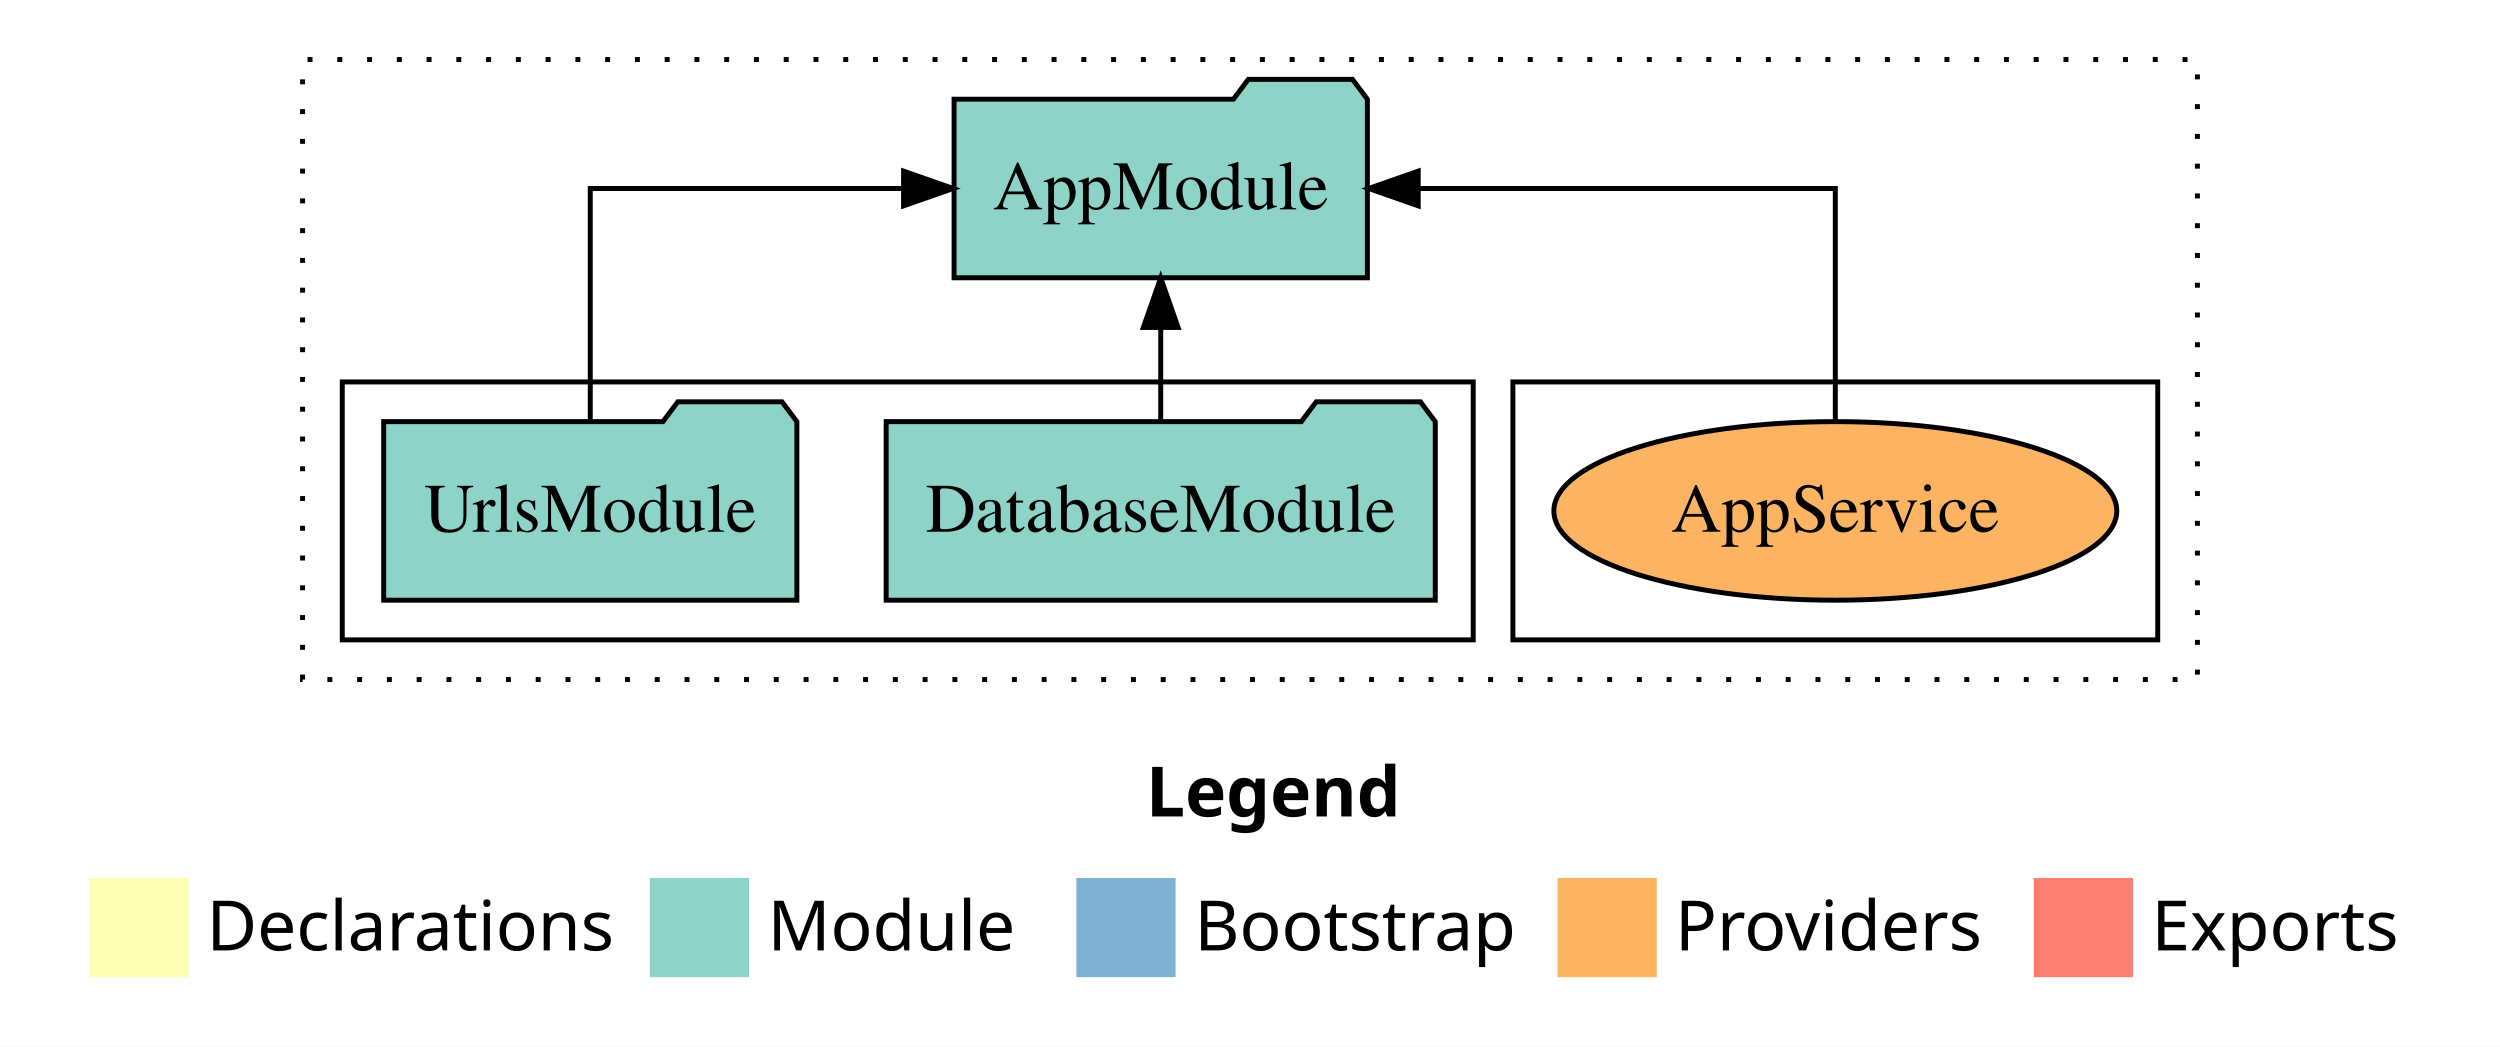
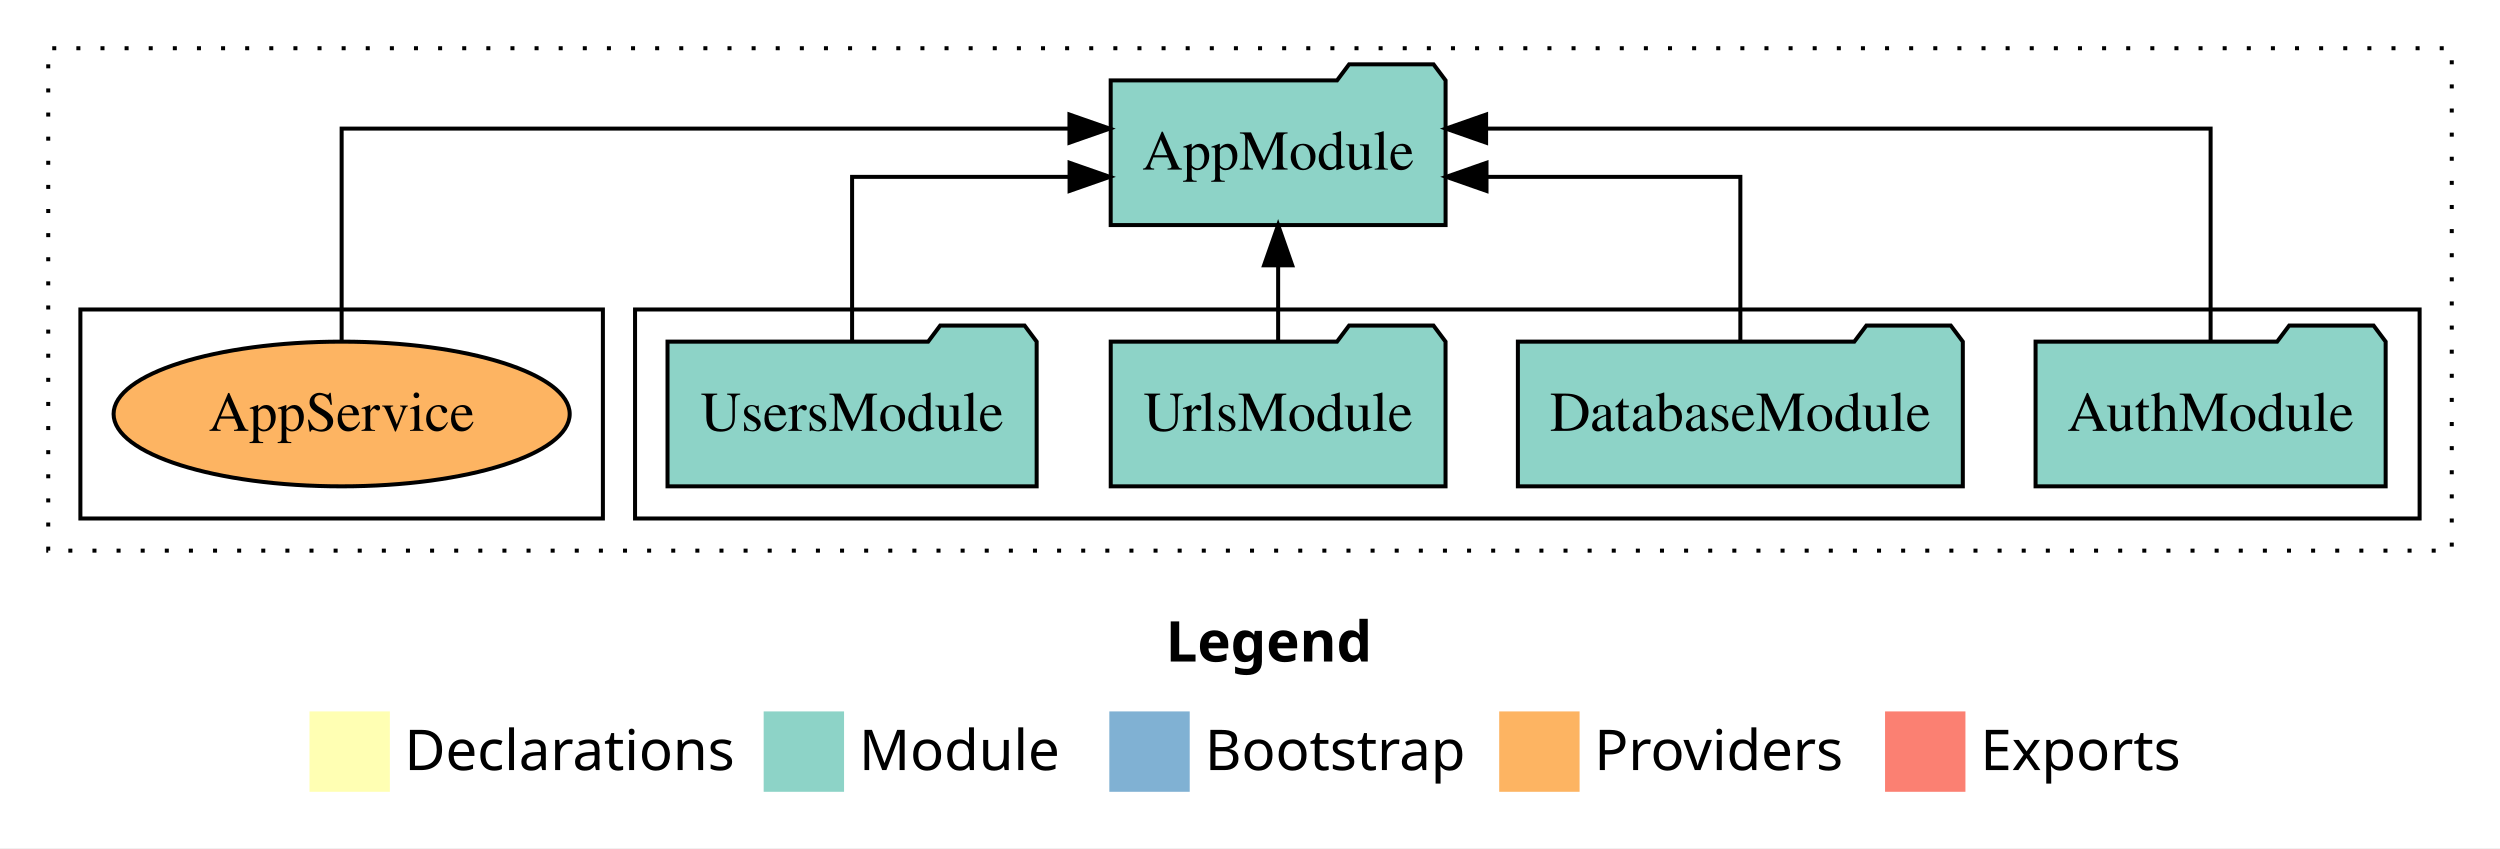
- <svg xmlns="http://www.w3.org/2000/svg" width="504pt" height="211pt" viewBox="0.00 0.00 504.00 211.00">
+ <svg xmlns="http://www.w3.org/2000/svg" width="622pt" height="211pt" viewBox="0.00 0.00 622.00 211.00">
  <g id="graph0" class="graph" transform="scale(1 1) rotate(0) translate(4 207)">
-     <polygon fill="white" stroke="transparent" points="-4,4 -4,-207 500,-207 500,4 -4,4" />
-     <text text-anchor="start" x="227.01" y="-42.4" font-family="Times-12" font-weight="bold" font-size="14.00">Legend</text>
-     <polygon fill="#ffffb3" stroke="transparent" points="14,-10 14,-30 34,-30 34,-10 14,-10" />
-     <text text-anchor="start" x="37.63" y="-15.4" font-family="Times-12" font-size="14.00">  Declarations</text>
-     <polygon fill="#8dd3c7" stroke="transparent" points="127,-10 127,-30 147,-30 147,-10 127,-10" />
-     <text text-anchor="start" x="150.73" y="-15.4" font-family="Times-12" font-size="14.00">  Module</text>
-     <polygon fill="#80b1d3" stroke="transparent" points="213,-10 213,-30 233,-30 233,-10 213,-10" />
-     <text text-anchor="start" x="236.78" y="-15.4" font-family="Times-12" font-size="14.00">  Bootstrap</text>
-     <polygon fill="#fdb462" stroke="transparent" points="310,-10 310,-30 330,-30 330,-10 310,-10" />
-     <text text-anchor="start" x="333.67" y="-15.4" font-family="Times-12" font-size="14.00">  Providers</text>
-     <polygon fill="#fb8072" stroke="transparent" points="406,-10 406,-30 426,-30 426,-10 406,-10" />
-     <text text-anchor="start" x="429.73" y="-15.4" font-family="Times-12" font-size="14.00">  Exports</text>
+     <polygon fill="white" stroke="transparent" points="-4,4 -4,-207 618,-207 618,4 -4,4" />
+     <text text-anchor="start" x="286.01" y="-42.4" font-family="Times-12" font-weight="bold" font-size="14.00">Legend</text>
+     <polygon fill="#ffffb3" stroke="transparent" points="73,-10 73,-30 93,-30 93,-10 73,-10" />
+     <text text-anchor="start" x="96.63" y="-15.4" font-family="Times-12" font-size="14.00">  Declarations</text>
+     <polygon fill="#8dd3c7" stroke="transparent" points="186,-10 186,-30 206,-30 206,-10 186,-10" />
+     <text text-anchor="start" x="209.73" y="-15.4" font-family="Times-12" font-size="14.00">  Module</text>
+     <polygon fill="#80b1d3" stroke="transparent" points="272,-10 272,-30 292,-30 292,-10 272,-10" />
+     <text text-anchor="start" x="295.78" y="-15.4" font-family="Times-12" font-size="14.00">  Bootstrap</text>
+     <polygon fill="#fdb462" stroke="transparent" points="369,-10 369,-30 389,-30 389,-10 369,-10" />
+     <text text-anchor="start" x="392.67" y="-15.4" font-family="Times-12" font-size="14.00">  Providers</text>
+     <polygon fill="#fb8072" stroke="transparent" points="465,-10 465,-30 485,-30 485,-10 465,-10" />
+     <text text-anchor="start" x="488.73" y="-15.4" font-family="Times-12" font-size="14.00">  Exports</text>
    <g id="clust1" class="cluster">
-       <polygon fill="none" stroke="black" stroke-dasharray="1,5" points="57,-70 57,-195 439,-195 439,-70 57,-70" />
+       <polygon fill="none" stroke="black" stroke-dasharray="1,5" points="8,-70 8,-195 606,-195 606,-70 8,-70" />
+     </g>
+     <g id="clust3" class="cluster">
+       <polygon fill="none" stroke="black" points="154,-78 154,-130 598,-130 598,-78 154,-78" />
    </g>
    <g id="clust6" class="cluster">
-       <polygon fill="none" stroke="black" points="301,-78 301,-130 431,-130 431,-78 301,-78" />
-     </g>
-     <g id="clust3" class="cluster">
-       <polygon fill="none" stroke="black" points="65,-78 65,-130 293,-130 293,-78 65,-78" />
+       <polygon fill="none" stroke="black" points="16,-78 16,-130 146,-130 146,-78 16,-78" />
    </g>
    <g id="node1" class="node">
-       <polygon fill="#8dd3c7" stroke="black" points="285.35,-122 282.35,-126 261.35,-126 258.35,-122 174.65,-122 174.65,-86 285.35,-86 285.35,-122" />
-       <text text-anchor="middle" x="230" y="-99.8" font-family="Times,serif" font-size="14.00">DatabaseModule</text>
+       <polygon fill="#8dd3c7" stroke="black" points="589.55,-122 586.55,-126 565.55,-126 562.55,-122 502.45,-122 502.45,-86 589.55,-86 589.55,-122" />
+       <text text-anchor="middle" x="546" y="-99.8" font-family="Times,serif" font-size="14.00">AuthModule</text>
+     </g>
+     <g id="node5" class="node">
+       <polygon fill="#8dd3c7" stroke="black" points="355.66,-187 352.66,-191 331.66,-191 328.66,-187 272.34,-187 272.34,-151 355.66,-151 355.66,-187" />
+       <text text-anchor="middle" x="314" y="-164.8" font-family="Times,serif" font-size="14.00">AppModule</text>
+     </g>
+     <g id="edge1" class="edge">
+       <path fill="none" stroke="black" d="M546,-122.28C546,-143.32 546,-175 546,-175 546,-175 365.74,-175 365.74,-175" />
+       <polygon fill="black" stroke="black" points="365.74,-171.5 355.74,-175 365.74,-178.5 365.74,-171.5" />
+     </g>
+     <g id="node2" class="node">
+       <polygon fill="#8dd3c7" stroke="black" points="484.35,-122 481.35,-126 460.35,-126 457.35,-122 373.65,-122 373.65,-86 484.35,-86 484.35,-122" />
+       <text text-anchor="middle" x="429" y="-99.8" font-family="Times,serif" font-size="14.00">DatabaseModule</text>
+     </g>
+     <g id="edge2" class="edge">
+       <path fill="none" stroke="black" d="M429,-122.02C429,-139.37 429,-163 429,-163 429,-163 365.84,-163 365.84,-163" />
+       <polygon fill="black" stroke="black" points="365.84,-159.5 355.84,-163 365.84,-166.5 365.84,-159.5" />
    </g>
    <g id="node3" class="node">
-       <polygon fill="#8dd3c7" stroke="black" points="271.66,-187 268.66,-191 247.66,-191 244.66,-187 188.34,-187 188.34,-151 271.66,-151 271.66,-187" />
-       <text text-anchor="middle" x="230" y="-164.8" font-family="Times,serif" font-size="14.00">AppModule</text>
+       <polygon fill="#8dd3c7" stroke="black" points="355.65,-122 352.65,-126 331.65,-126 328.65,-122 272.35,-122 272.35,-86 355.65,-86 355.65,-122" />
+       <text text-anchor="middle" x="314" y="-99.8" font-family="Times,serif" font-size="14.00">UrlsModule</text>
    </g>
-     <g id="edge1" class="edge">
-       <path fill="none" stroke="black" d="M230,-122.11C230,-122.11 230,-140.99 230,-140.99" />
-       <polygon fill="black" stroke="black" points="226.5,-140.99 230,-150.99 233.5,-140.99 226.5,-140.99" />
-     </g>
-     <g id="node2" class="node">
-       <polygon fill="#8dd3c7" stroke="black" points="156.65,-122 153.65,-126 132.65,-126 129.65,-122 73.35,-122 73.35,-86 156.65,-86 156.65,-122" />
-       <text text-anchor="middle" x="115" y="-99.8" font-family="Times,serif" font-size="14.00">UrlsModule</text>
-     </g>
-     <g id="edge2" class="edge">
-       <path fill="none" stroke="black" d="M115,-122.11C115,-141.34 115,-169 115,-169 115,-169 178.16,-169 178.16,-169" />
-       <polygon fill="black" stroke="black" points="178.16,-172.5 188.16,-169 178.16,-165.5 178.16,-172.5" />
+     <g id="edge3" class="edge">
+       <path fill="none" stroke="black" d="M314,-122.11C314,-122.11 314,-140.99 314,-140.99" />
+       <polygon fill="black" stroke="black" points="310.5,-140.99 314,-150.99 317.5,-140.99 310.5,-140.99" />
    </g>
    <g id="node4" class="node">
-       <ellipse fill="#fdb462" stroke="black" cx="366" cy="-104" rx="56.74" ry="18" />
-       <text text-anchor="middle" x="366" y="-99.8" font-family="Times,serif" font-size="14.00">AppService</text>
+       <polygon fill="#8dd3c7" stroke="black" points="253.92,-122 250.92,-126 229.92,-126 226.92,-122 162.08,-122 162.08,-86 253.92,-86 253.92,-122" />
+       <text text-anchor="middle" x="208" y="-99.8" font-family="Times,serif" font-size="14.00">UsersModule</text>
    </g>
-     <g id="edge3" class="edge">
-       <path fill="none" stroke="black" d="M366,-122.11C366,-141.34 366,-169 366,-169 366,-169 281.91,-169 281.91,-169" />
-       <polygon fill="black" stroke="black" points="281.91,-165.5 271.91,-169 281.91,-172.5 281.91,-165.5" />
+     <g id="edge4" class="edge">
+       <path fill="none" stroke="black" d="M208,-122.02C208,-139.37 208,-163 208,-163 208,-163 262.11,-163 262.11,-163" />
+       <polygon fill="black" stroke="black" points="262.11,-166.5 272.11,-163 262.11,-159.5 262.11,-166.5" />
+     </g>
+     <g id="node6" class="node">
+       <ellipse fill="#fdb462" stroke="black" cx="81" cy="-104" rx="56.74" ry="18" />
+       <text text-anchor="middle" x="81" y="-99.8" font-family="Times,serif" font-size="14.00">AppService</text>
+     </g>
+     <g id="edge5" class="edge">
+       <path fill="none" stroke="black" d="M81,-122.28C81,-143.32 81,-175 81,-175 81,-175 262.08,-175 262.08,-175" />
+       <polygon fill="black" stroke="black" points="262.08,-178.5 272.08,-175 262.08,-171.5 262.08,-178.5" />
    </g>
  </g>
</svg>
